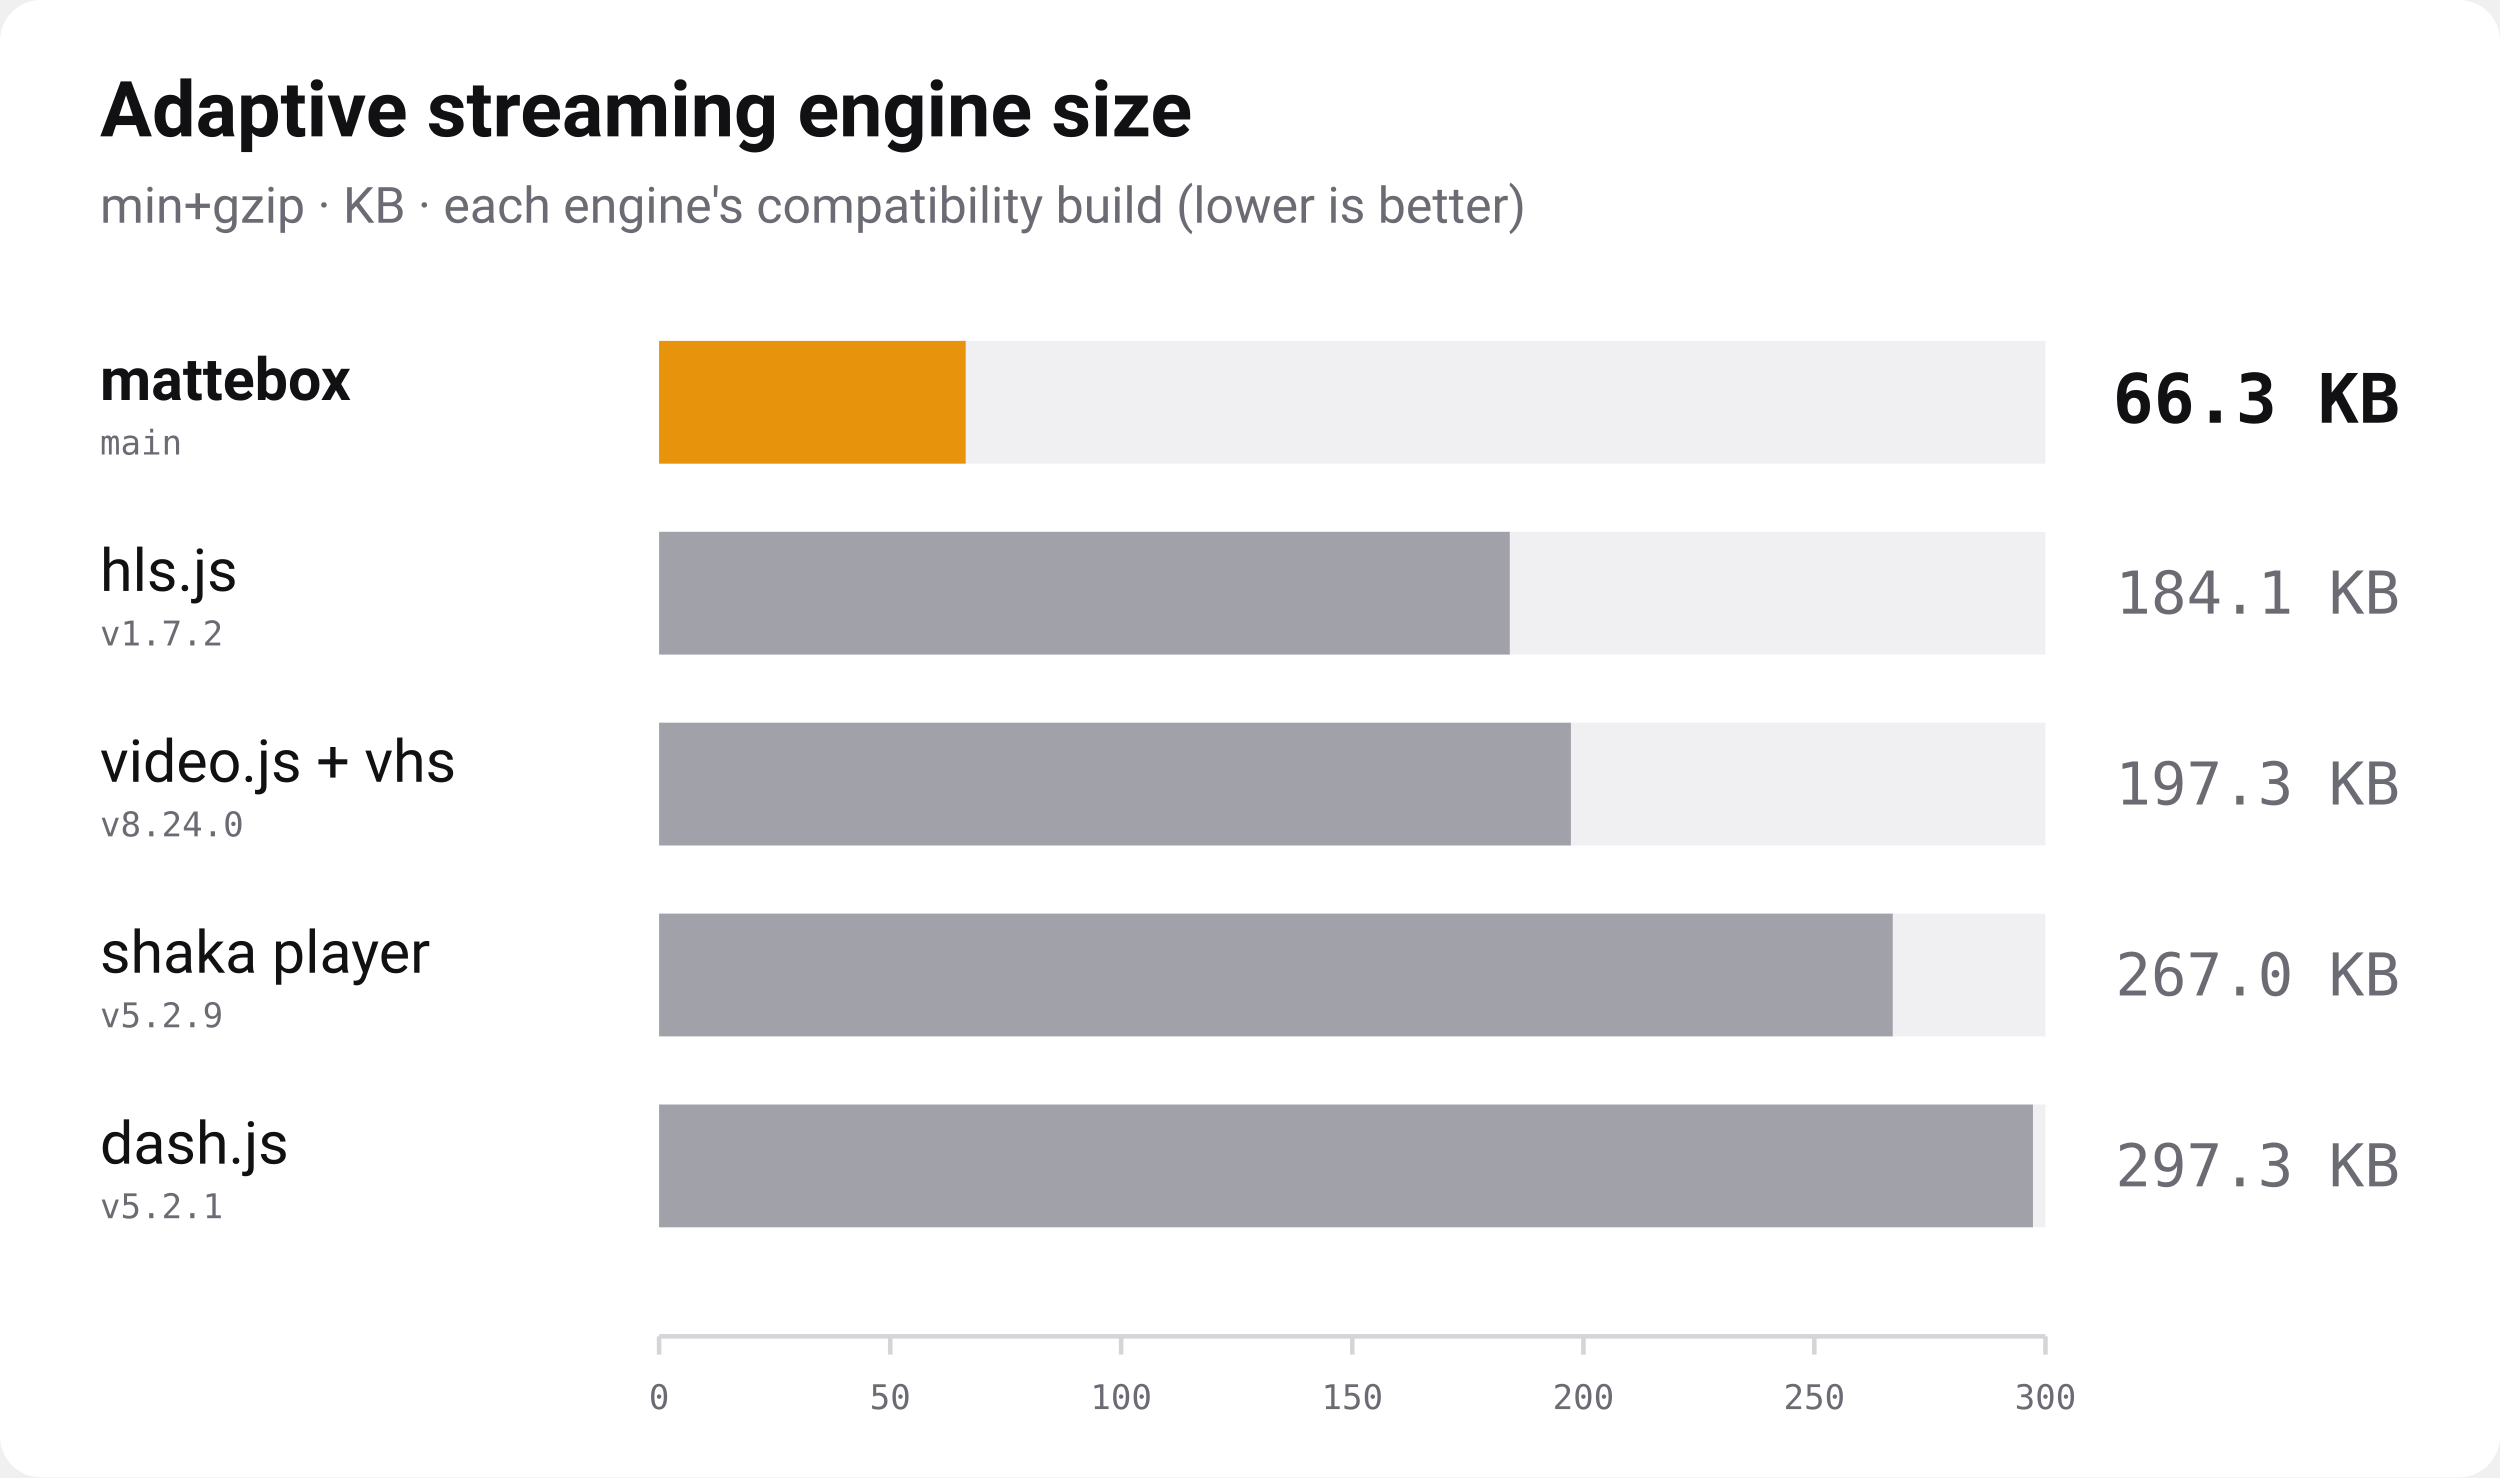
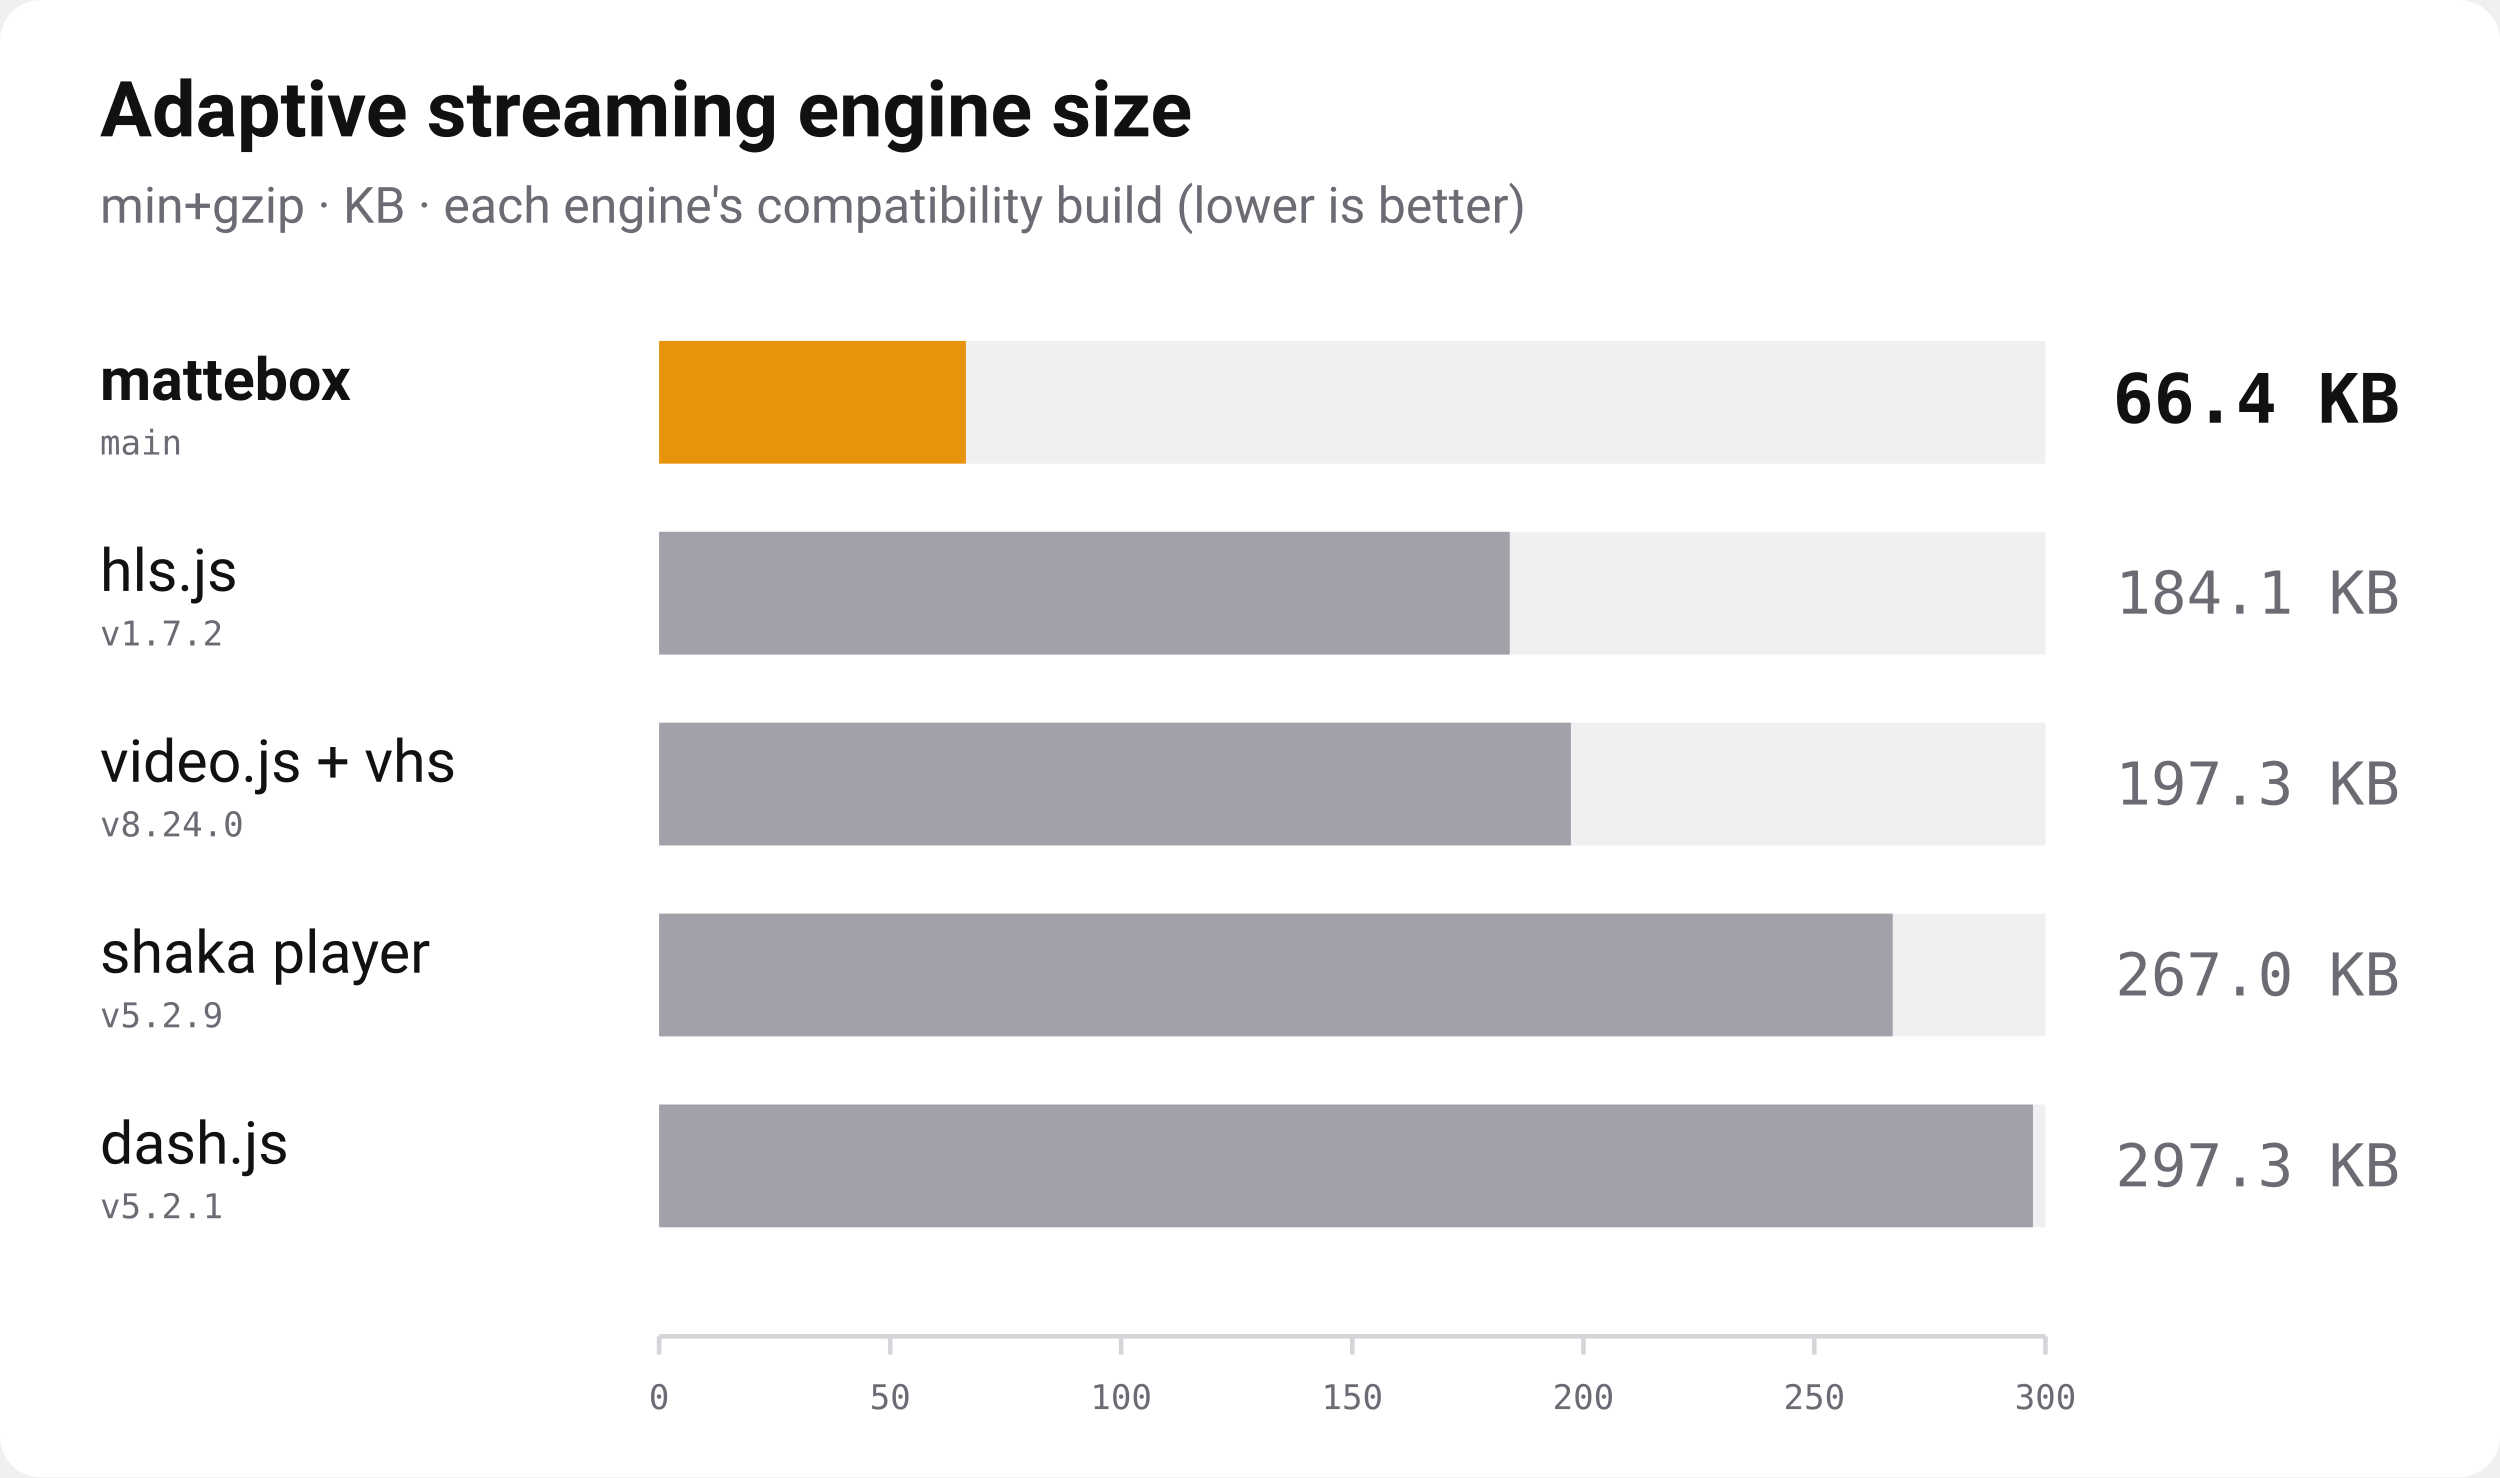
<svg xmlns="http://www.w3.org/2000/svg" width="1100" height="650" viewBox="0 0 1100 650" role="img" aria-label="Bundle size of adaptive streaming players, min+gzip, lower is better">
  <rect width="1100" height="650" rx="18" fill="#ffffff" />
  <text x="44" y="60" font-family="-apple-system, 'Segoe UI', Roboto, Helvetica, Arial, sans-serif" font-size="34" font-weight="700" fill="#111114">Adaptive streaming engine size</text>
  <text x="44" y="98" font-family="-apple-system, 'Segoe UI', Roboto, Helvetica, Arial, sans-serif" font-size="22" fill="#6b6b74">min+gzip · KB · each engine's compatibility build (lower is better)</text>
  <text x="44" y="176" font-family="-apple-system, 'Segoe UI', Roboto, Helvetica, Arial, sans-serif" font-size="26" font-weight="700" fill="#111114">mattebox</text>
  <text x="44" y="200" font-family="ui-monospace, 'SF Mono', Menlo, Consolas, monospace" font-size="15" fill="#6b6b74">main</text>
  <rect x="290" y="150" width="610" height="54" fill="#f0f0f3" />
-   <rect x="290" y="150" width="134.9" height="54" fill="#e8930c" />
-   <text x="1056" y="186" text-anchor="end" font-family="ui-monospace, 'SF Mono', Menlo, Consolas, monospace" font-size="30" font-weight="700" fill="#111114">66.3 KB</text>
+   <rect x="290" y="150" width="135.0" height="54" fill="#e8930c" />
+   <text x="1056" y="186" text-anchor="end" font-family="ui-monospace, 'SF Mono', Menlo, Consolas, monospace" font-size="30" font-weight="700" fill="#111114">66.4 KB</text>
  <text x="44" y="260" font-family="-apple-system, 'Segoe UI', Roboto, Helvetica, Arial, sans-serif" font-size="26" font-weight="400" fill="#111114">hls.js</text>
  <text x="44" y="284" font-family="ui-monospace, 'SF Mono', Menlo, Consolas, monospace" font-size="15" fill="#6b6b74">v1.7.2</text>
  <rect x="290" y="234" width="610" height="54" fill="#f0f0f3" />
  <rect x="290" y="234" width="374.3" height="54" fill="#a1a1aa" />
  <text x="1056" y="270" text-anchor="end" font-family="ui-monospace, 'SF Mono', Menlo, Consolas, monospace" font-size="26" font-weight="400" fill="#6b6b74">184.1 KB</text>
  <text x="44" y="344" font-family="-apple-system, 'Segoe UI', Roboto, Helvetica, Arial, sans-serif" font-size="26" font-weight="400" fill="#111114">video.js + vhs</text>
  <text x="44" y="368" font-family="ui-monospace, 'SF Mono', Menlo, Consolas, monospace" font-size="15" fill="#6b6b74">v8.24.0</text>
  <rect x="290" y="318" width="610" height="54" fill="#f0f0f3" />
  <rect x="290" y="318" width="401.2" height="54" fill="#a1a1aa" />
  <text x="1056" y="354" text-anchor="end" font-family="ui-monospace, 'SF Mono', Menlo, Consolas, monospace" font-size="26" font-weight="400" fill="#6b6b74">197.3 KB</text>
  <text x="44" y="428" font-family="-apple-system, 'Segoe UI', Roboto, Helvetica, Arial, sans-serif" font-size="26" font-weight="400" fill="#111114">shaka player</text>
  <text x="44" y="452" font-family="ui-monospace, 'SF Mono', Menlo, Consolas, monospace" font-size="15" fill="#6b6b74">v5.2.9</text>
  <rect x="290" y="402" width="610" height="54" fill="#f0f0f3" />
  <rect x="290" y="402" width="542.8" height="54" fill="#a1a1aa" />
  <text x="1056" y="438" text-anchor="end" font-family="ui-monospace, 'SF Mono', Menlo, Consolas, monospace" font-size="26" font-weight="400" fill="#6b6b74">267.0 KB</text>
  <text x="44" y="512" font-family="-apple-system, 'Segoe UI', Roboto, Helvetica, Arial, sans-serif" font-size="26" font-weight="400" fill="#111114">dash.js</text>
  <text x="44" y="536" font-family="ui-monospace, 'SF Mono', Menlo, Consolas, monospace" font-size="15" fill="#6b6b74">v5.2.1</text>
  <rect x="290" y="486" width="610" height="54" fill="#f0f0f3" />
  <rect x="290" y="486" width="604.5" height="54" fill="#a1a1aa" />
  <text x="1056" y="522" text-anchor="end" font-family="ui-monospace, 'SF Mono', Menlo, Consolas, monospace" font-size="26" font-weight="400" fill="#6b6b74">297.3 KB</text>
  <line x1="290" y1="588" x2="900" y2="588" stroke="#d4d4d9" stroke-width="2" />
  <line x1="290.0" y1="588" x2="290.0" y2="596" stroke="#d4d4d9" stroke-width="2" />
  <text x="290.0" y="620" text-anchor="middle" font-family="ui-monospace, 'SF Mono', Menlo, Consolas, monospace" font-size="15" fill="#6b6b74">0</text>
  <line x1="391.7" y1="588" x2="391.7" y2="596" stroke="#d4d4d9" stroke-width="2" />
  <text x="391.7" y="620" text-anchor="middle" font-family="ui-monospace, 'SF Mono', Menlo, Consolas, monospace" font-size="15" fill="#6b6b74">50</text>
  <line x1="493.3" y1="588" x2="493.3" y2="596" stroke="#d4d4d9" stroke-width="2" />
  <text x="493.3" y="620" text-anchor="middle" font-family="ui-monospace, 'SF Mono', Menlo, Consolas, monospace" font-size="15" fill="#6b6b74">100</text>
  <line x1="595.0" y1="588" x2="595.0" y2="596" stroke="#d4d4d9" stroke-width="2" />
  <text x="595.0" y="620" text-anchor="middle" font-family="ui-monospace, 'SF Mono', Menlo, Consolas, monospace" font-size="15" fill="#6b6b74">150</text>
  <line x1="696.7" y1="588" x2="696.7" y2="596" stroke="#d4d4d9" stroke-width="2" />
  <text x="696.7" y="620" text-anchor="middle" font-family="ui-monospace, 'SF Mono', Menlo, Consolas, monospace" font-size="15" fill="#6b6b74">200</text>
  <line x1="798.3" y1="588" x2="798.3" y2="596" stroke="#d4d4d9" stroke-width="2" />
  <text x="798.3" y="620" text-anchor="middle" font-family="ui-monospace, 'SF Mono', Menlo, Consolas, monospace" font-size="15" fill="#6b6b74">250</text>
  <line x1="900.0" y1="588" x2="900.0" y2="596" stroke="#d4d4d9" stroke-width="2" />
  <text x="900.0" y="620" text-anchor="middle" font-family="ui-monospace, 'SF Mono', Menlo, Consolas, monospace" font-size="15" fill="#6b6b74">300</text>
</svg>
